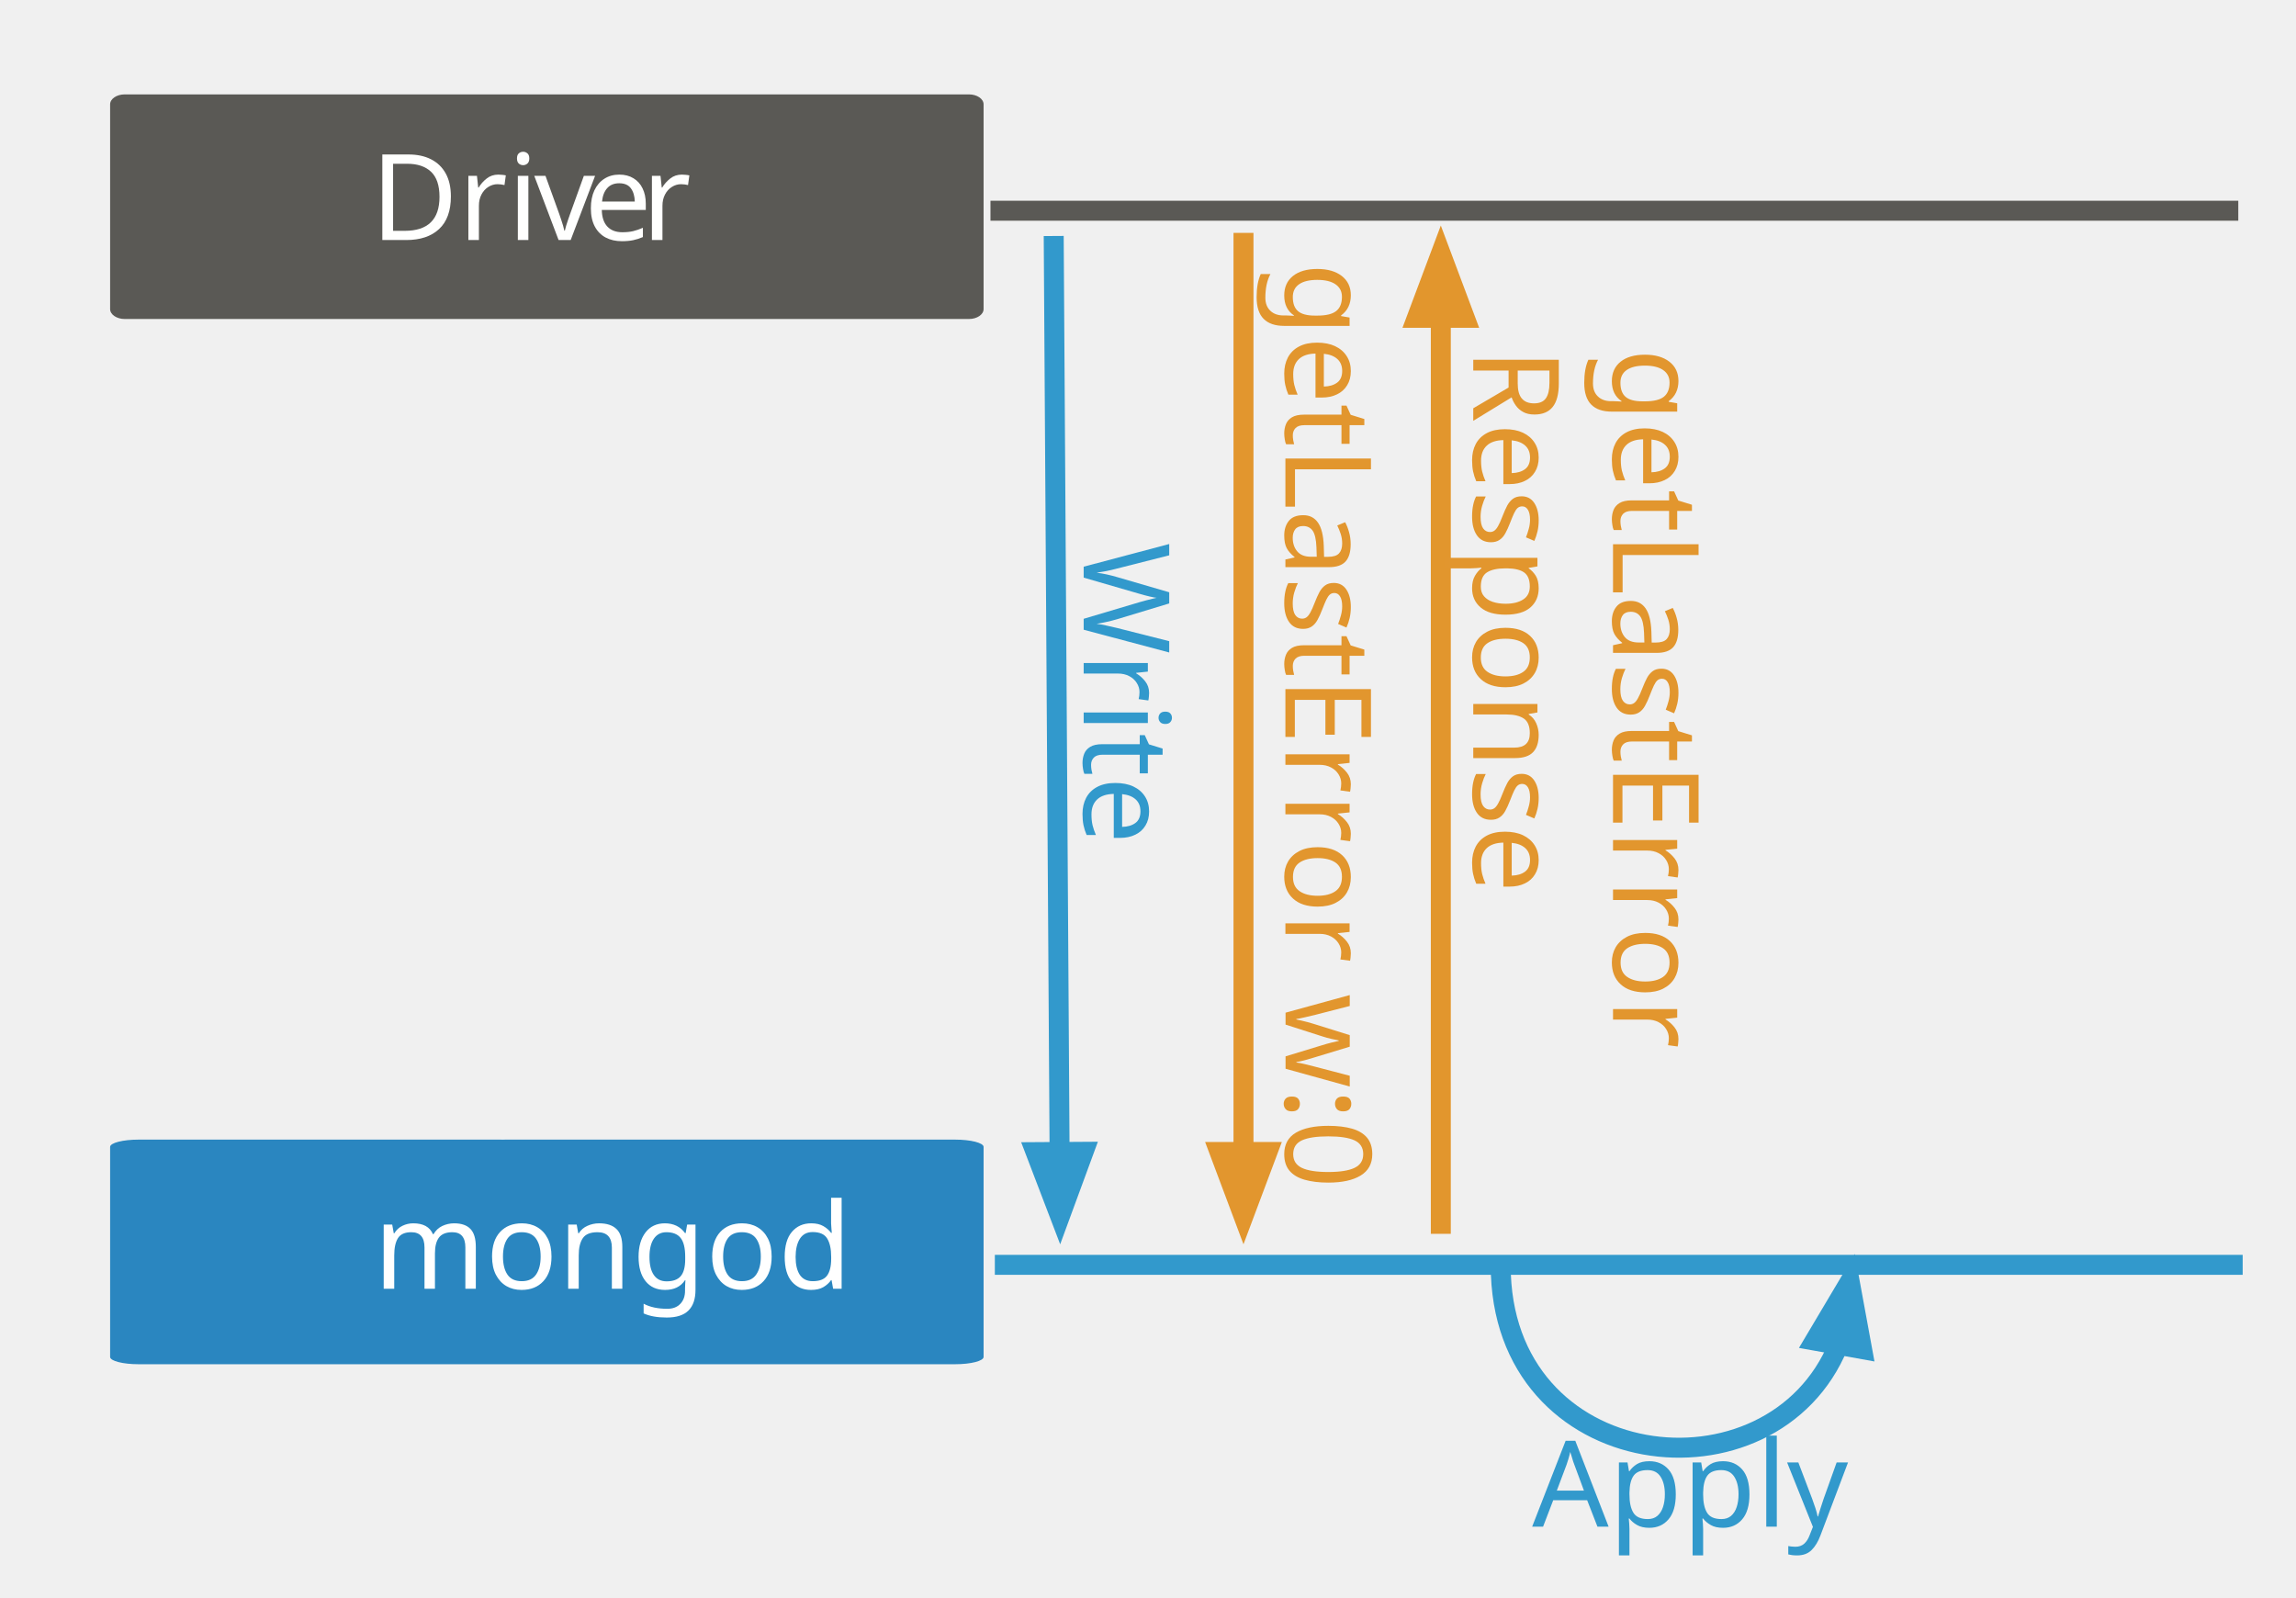
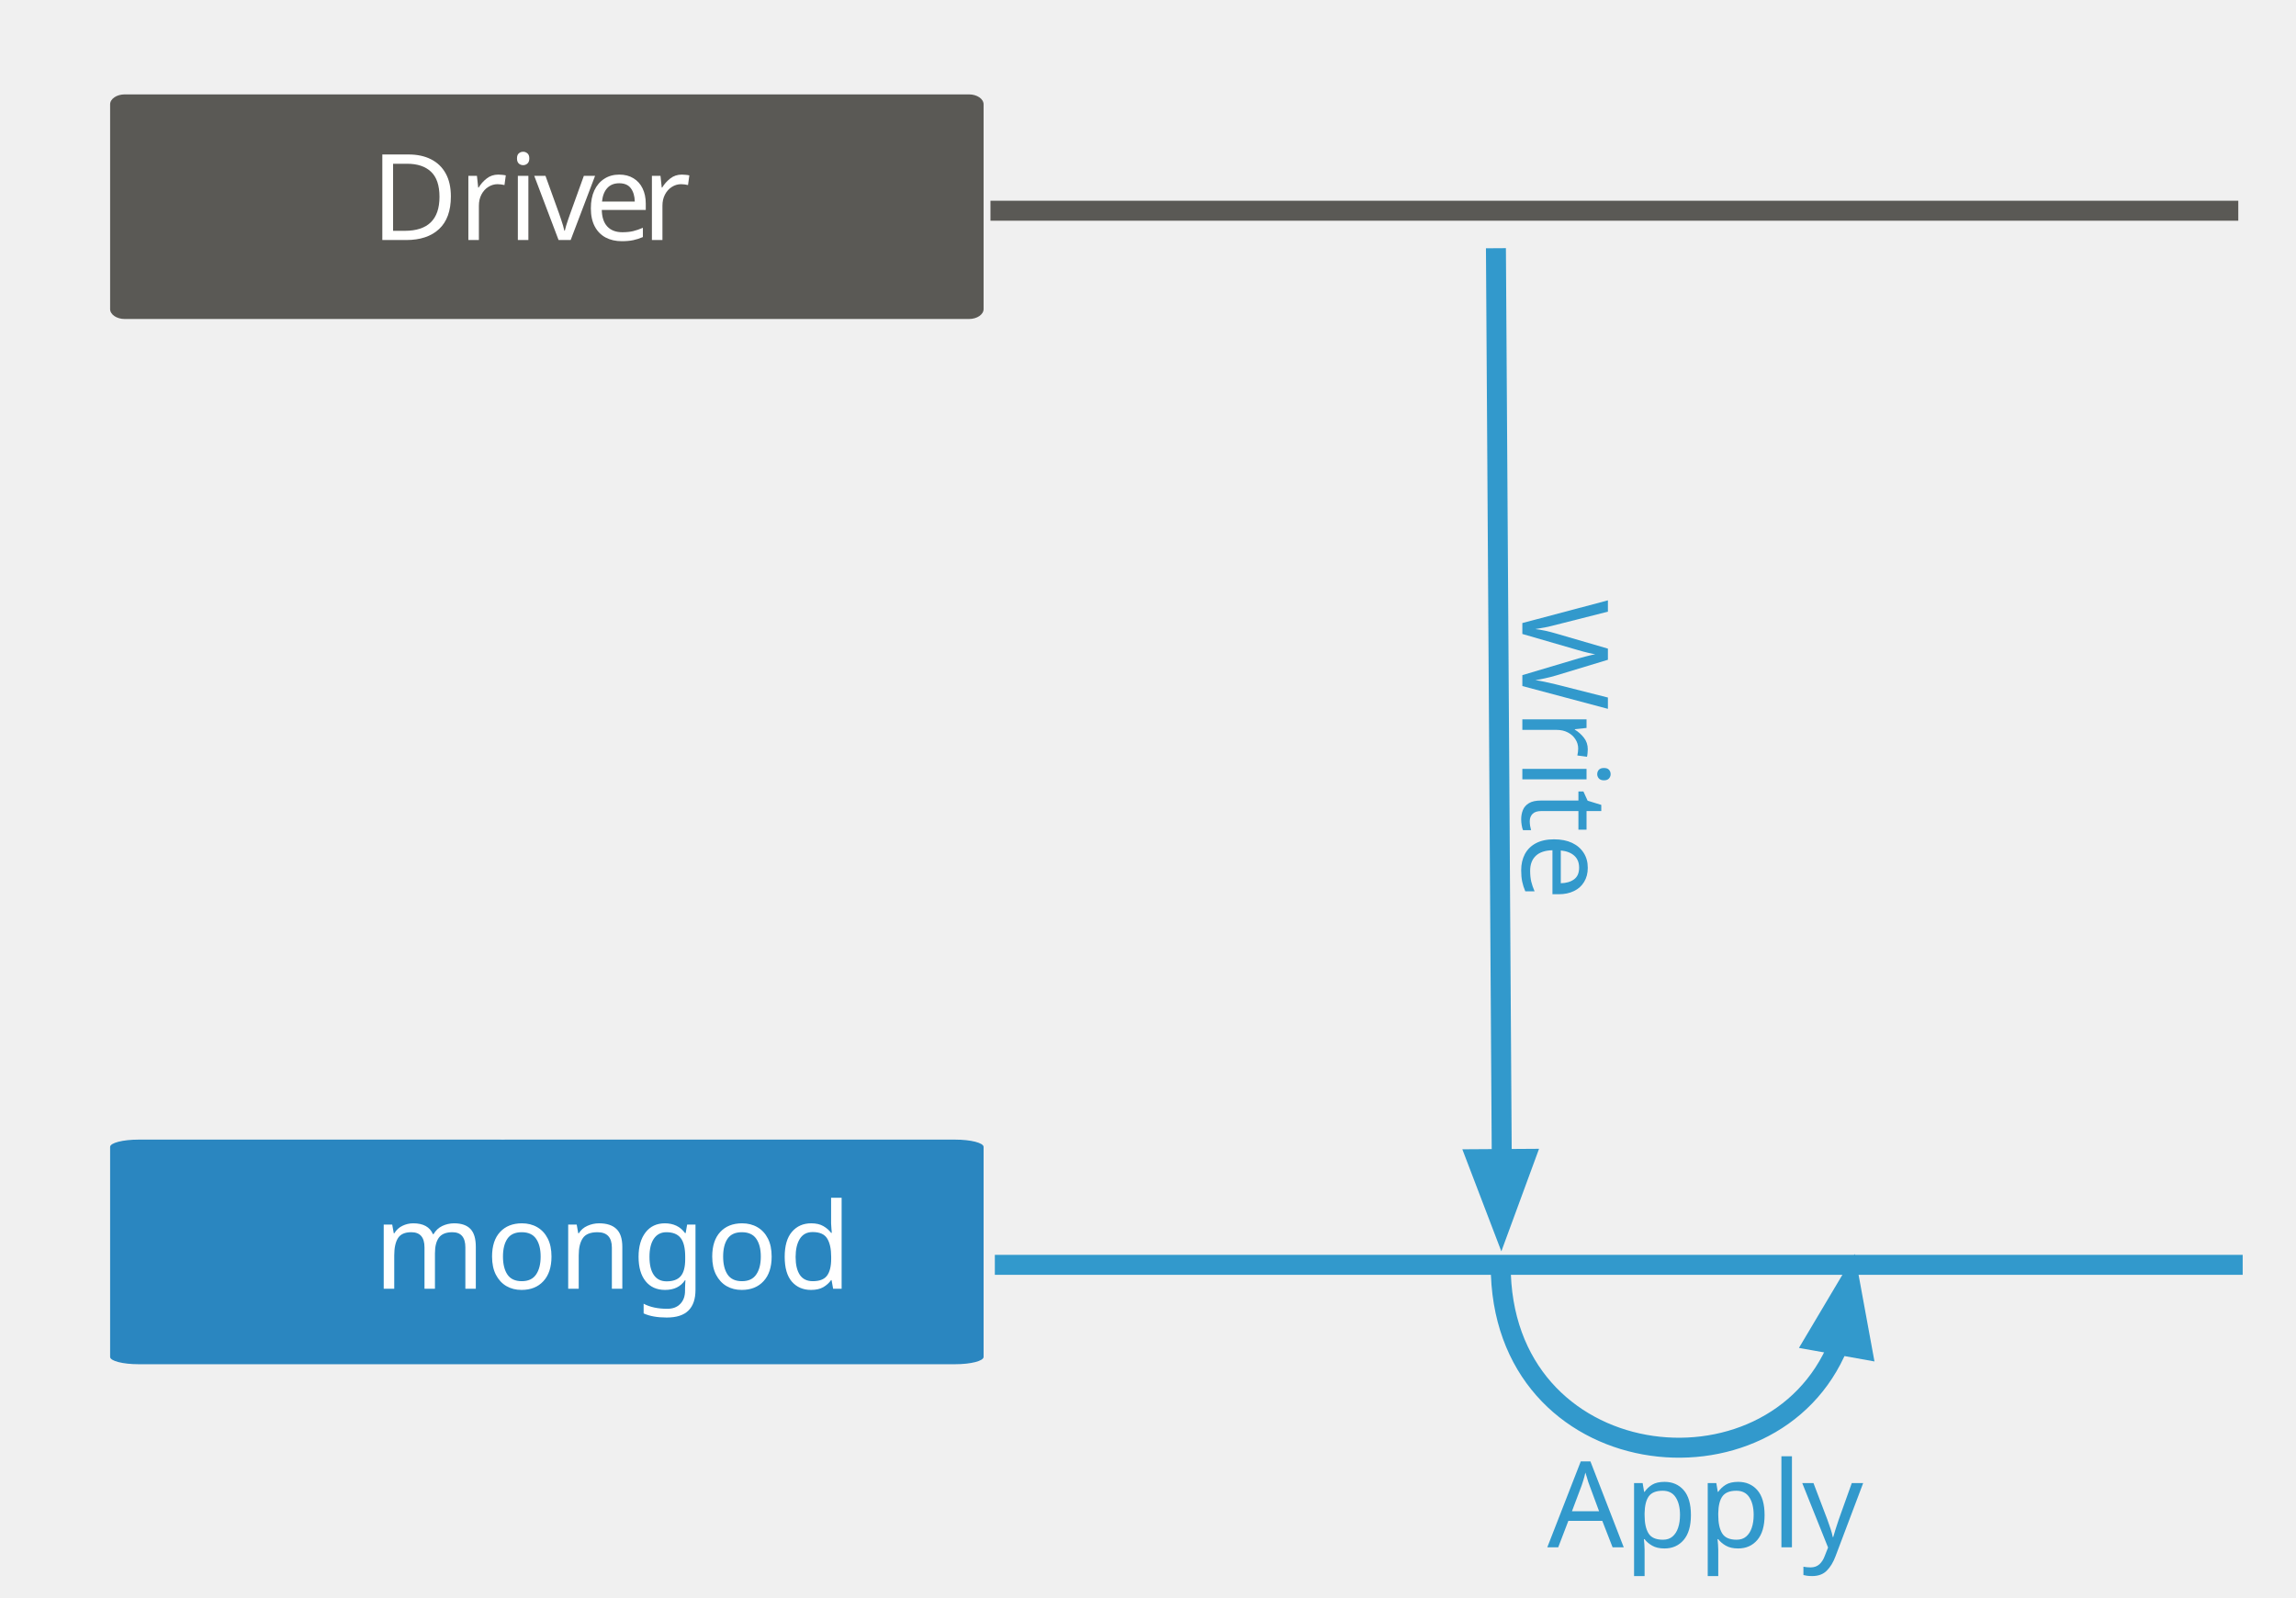
- <svg xmlns="http://www.w3.org/2000/svg" version="1.1" x="0px" y="0px" width="460" height="320" viewBox="0, 0, 460, 320">
-   <g id="Layer 1">
-     <path d="M22.061,61.915 C22.061,63.018 23.371,63.911 24.988,63.911 L194.135,63.911 C195.752,63.911 197.061,63.018 197.061,61.915 L197.061,20.908 C197.061,19.805 195.752,18.911 194.135,18.911 L24.988,18.911 C23.371,18.911 22.061,19.805 22.061,20.908 L22.061,61.915" fill="#5A5955" />
-     <text transform="matrix(1, 0, 0, 1, 109.561, 41.411)">
-       <tspan x="-35.29" y="6.68" font-family="GillSans" font-size="24" fill="#FFFFFE">Dri</tspan>
-       <tspan x="-2.525" y="6.68" font-family="GillSans" font-size="24" fill="#FFFFFE">v</tspan>
-       <tspan x="7.507" y="6.68" font-family="GillSans" font-size="24" fill="#FFFFFE">e</tspan>
-       <tspan x="19.003" y="6.68" font-family="GillSans" font-size="24" fill="#FFFFFE">r</tspan>
+ <svg xmlns="http://www.w3.org/2000/svg" version="1.1" x="0px" y="0px" width="460" height="320" viewBox="0, 0, 460, 320" id="svg3077">
+   <path style="fill:#5a5955" id="path3080" d="m 22.061,61.915 c 0,1.103 1.31,1.996 2.927,1.996 l 169.147,0 c 1.617,0 2.926,-0.893 2.926,-1.996 l 0,-41.007 c 0,-1.103 -1.309,-1.997 -2.926,-1.997 l -169.147,0 c -1.617,0 -2.927,0.894 -2.927,1.997 l 0,41.007" />
+   <text id="text3082" x="109.561" y="41.411">
+     <tspan style="font-size:24px;fill:#fffffe;font-family:GillSans" id="tspan3084" font-size="24" y="48.091" x="74.271">Dri</tspan>
+     <tspan style="font-size:24px;fill:#fffffe;font-family:GillSans" id="tspan3086" font-size="24" y="48.091" x="107.036">v</tspan>
+     <tspan style="font-size:24px;fill:#fffffe;font-family:GillSans" id="tspan3088" font-size="24" y="48.091" x="117.068">e</tspan>
+     <tspan style="font-size:24px;fill:#fffffe;font-family:GillSans" id="tspan3090" font-size="24" y="48.091" x="128.564">r</tspan>
+   </text>
+   <text id="text3092" x="112.86" y="238.41">
+     <tspan style="font-size:24px;fill:#fffffe;font-family:GillSans" id="tspan3094" font-size="24" y="245.91" x="73.171">Primary</tspan>
+   </text>
+   <text id="text3096" transform="matrix(0,1,-1,0,0,0)" x="151.619" y="-310.166">
+     <tspan style="font-size:24px;fill:#3299cc;font-family:GillSans" id="tspan3098" font-size="24" y="-305" x="120">Write</tspan>
+   </text>
+   <path d="m 299.707,49.732 1.176,183.517" id="path3102" style="fill-opacity:0;stroke:#3299cc;stroke-width:4" />
+   <path d="m 295.875,232.242 4.881,12.769 4.718,-12.831 z" id="path3104" style="fill:#3299cc;fill-opacity:1;stroke:#3299cc;stroke-width:4;stroke-opacity:1" />
+   <g id="g3106">
+     <path style="fill:#2a86c0" id="path3108" d="m 197.061,229.784 c 0,-0.807 -2.542,-1.461 -5.684,-1.461 l -163.631,0 c -3.139,0 -5.685,0.654 -5.685,1.461 l 0,42.077 c 0,0.807 2.546,1.462 5.685,1.462 l 163.631,0 c 3.142,0 5.684,-0.655 5.684,-1.462 l 0,-42.077" />
+     <text id="text3110" transform="translate(118.661,252.034)">
+       <tspan style="font-size:24px;fill:#ffffff;font-family:GillSans" id="tspan3112" font-size="24" y="6.168" x="-43.832">mongod</tspan>
    </text>
-     <text transform="matrix(1, 0, 0, 1, 112.86, 238.41)">
-       <tspan x="-39.689" y="7.5" font-family="GillSans" font-size="24" fill="#FFFFFE">Primary</tspan>
-     </text>
-     <text transform="matrix(-0, 1, -1, -0, 222.276, 140.328)">
-       <tspan x="-31.619" y="5.166" font-family="GillSans" font-size="24" fill="#3299CC">Write</tspan>
-     </text>
-     <g>
-       <path d="M211.11,47.28 L212.286,230.797" fill-opacity="0" stroke="#3299CC" stroke-width="4" />
-       <path d="M207.487,230.828 L212.368,243.597 L217.086,230.766 z" fill="#3299CC" fill-opacity="1" stroke="#3299CC" stroke-width="4" stroke-opacity="1" />
-     </g>
-     <text transform="matrix(-0, 1, -1, -0, 251.028, 140.328)">
-       <tspan x="-87.752" y="-6.5" font-family="GillSans" font-size="24" fill="#E2962E">getLastError  w:0</tspan>
-     </text>
-     <g>
-       <path d="M249.13,46.659 L249.13,230.797" fill-opacity="0" stroke="#E2962E" stroke-width="4" />
-       <path d="M244.33,230.797 L249.13,243.597 L253.93,230.797 z" fill="#E2962E" fill-opacity="1" stroke="#E2962E" stroke-width="4" stroke-opacity="1" />
-     </g>
-     <g>
-       <path d="M197.061,229.784 C197.061,228.977 194.519,228.323 191.377,228.323 L27.746,228.323 C24.607,228.323 22.061,228.977 22.061,229.784 L22.061,271.861 C22.061,272.668 24.607,273.323 27.746,273.323 L191.377,273.323 C194.519,273.323 197.061,272.668 197.061,271.861 L197.061,229.784" fill="#2A86C0" />
-       <text transform="matrix(1, 0, 0, 1, 118.661, 252.034)">
-         <tspan x="-43.832" y="6.168" font-family="GillSans" font-size="24" fill="#FFFFFF">mongod</tspan>
-       </text>
-     </g>
-     <g>
-       <path d="M288.665,247.197 L288.665,63.68" fill-opacity="0" stroke="#E2962D" stroke-width="4" />
-       <path d="M293.465,63.68 L288.665,50.88 L283.865,63.68 z" fill="#E2962D" fill-opacity="1" stroke="#E2962D" stroke-width="4" stroke-opacity="1" />
-     </g>
-     <text transform="matrix(-0, 1, -1, -0, 316.665, 158.224)">
-       <tspan x="-88.473" y="-6.5" font-family="GillSans" font-size="24" fill="#E2962E">getLastError</tspan>
-       <tspan x="-88.473" y="21.5" font-family="GillSans" font-size="24" fill="#E2962E">Response</tspan>
-     </text>
-     <g>
-       <path d="M300.665,253.41 C300.557,295.645 355.085,301.886 368.334,269.442" fill-opacity="0" stroke="#3299CC" stroke-width="4" />
-       <path d="M373.059,270.289 L370.593,256.843 L363.61,268.595 z" fill="#3299CC" fill-opacity="1" stroke="#3299CC" stroke-width="4" stroke-opacity="1" />
-     </g>
-     <text transform="matrix(1, 0, 0, 1, 335.541, 298.363)">
-       <tspan x="-28.576" y="7.5" font-family="GillSans" font-size="24" fill="#3299CC">Apply</tspan>
-     </text>
-     <path d="M198.439,42.22 L448.439,42.22" fill-opacity="0" stroke="#5A5955" stroke-width="4" />
-     <path d="M199.316,253.41 L449.316,253.41" fill-opacity="0" stroke="#3299CC" stroke-width="4" />
  </g>
-   <defs />
+   <g id="g3114">
+     <path style="fill-opacity:0;stroke:#3299cc;stroke-width:4" id="path3116" d="m 300.665,253.41 c -0.108,42.235 54.42,48.476 67.669,16.032" />
+     <path style="fill:#3299cc;fill-opacity:1;stroke:#3299cc;stroke-width:4;stroke-opacity:1" id="path3118" d="m 373.059,270.289 -2.466,-13.446 -6.983,11.752 z" />
+   </g>
+   <text id="text3120" x="338.576" y="302.5">
+     <tspan style="font-size:24px;fill:#3299cc;font-family:GillSans" id="tspan3122" font-size="24" y="310" x="310">Apply</tspan>
+   </text>
+   <path style="fill-opacity:0;stroke:#5a5955;stroke-width:4" id="path3124" d="m 198.439,42.22 250,0" />
+   <path style="fill-opacity:0;stroke:#3299cc;stroke-width:4" id="path3126" d="m 199.316,253.41 250,0" />
+   <defs id="defs3128" />
</svg>
